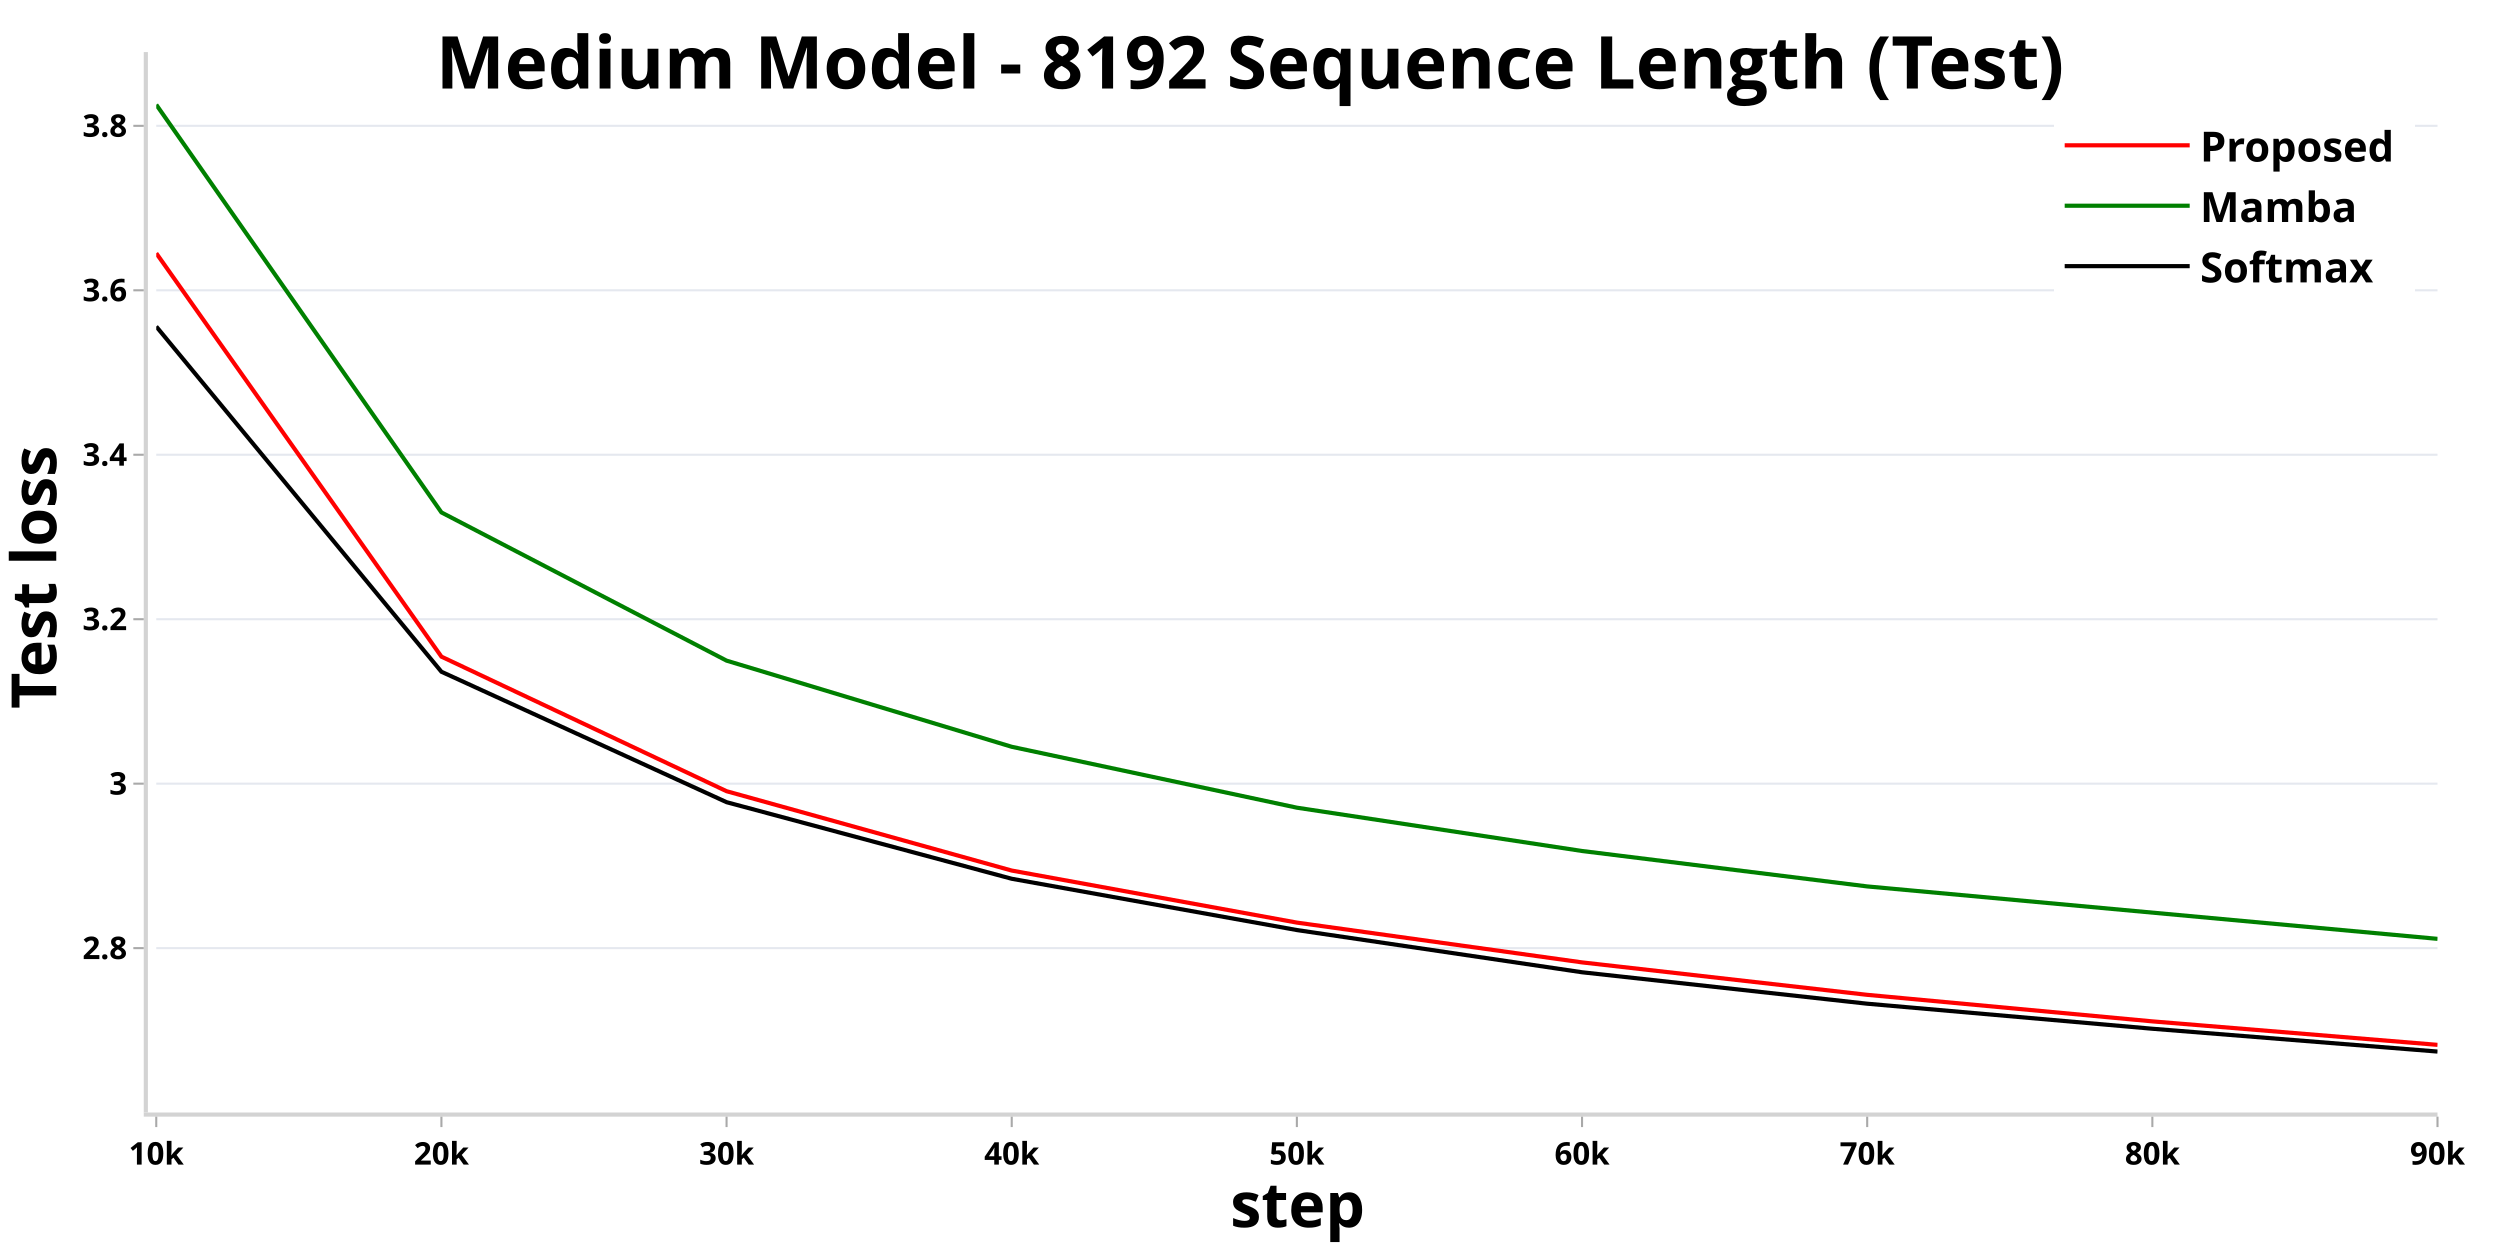
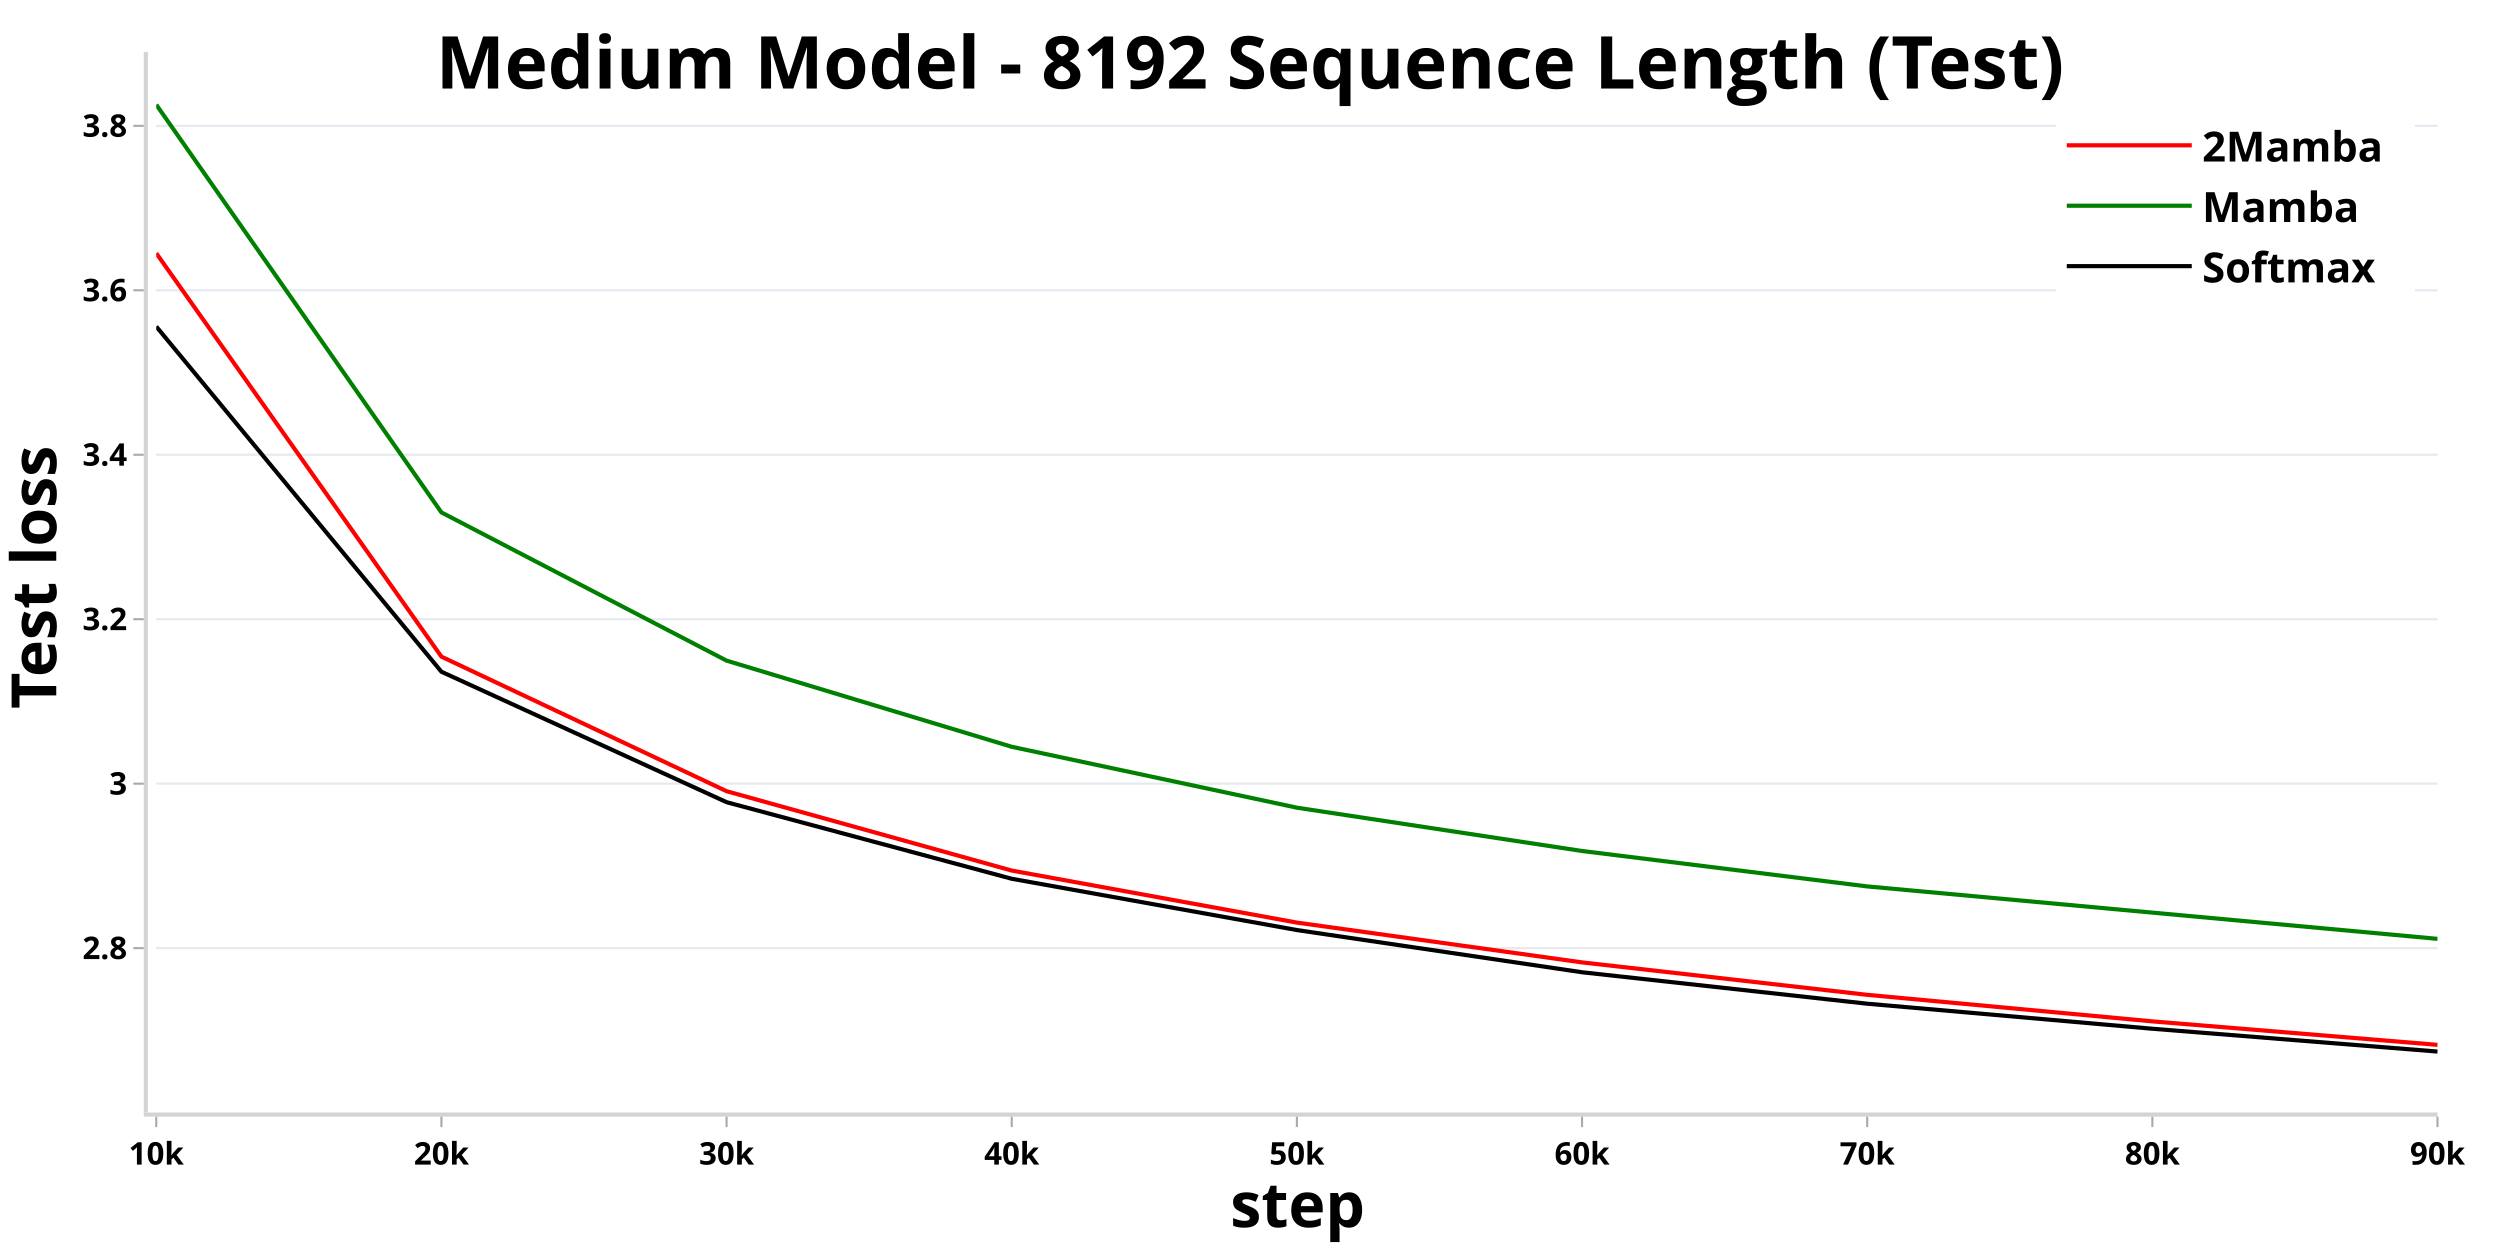
<svg xmlns="http://www.w3.org/2000/svg" class="main-svg" width="1200" height="600" style="" viewBox="0 0 1200 600">
  <rect x="0" y="0" width="1200" height="600" style="fill: rgb(255, 255, 255); fill-opacity: 1;" />
-   <defs id="defs-c89a00">
+   <defs id="defs-81e609">
    <g class="clips">
-       <clipPath id="clipc89a00xyplot" class="plotclip">
+       <clipPath id="clip81e609xyplot" class="plotclip">
        <rect width="1095" height="505" />
      </clipPath>
-       <clipPath class="axesclip" id="clipc89a00x">
+       <clipPath class="axesclip" id="clip81e609x">
        <rect x="75" y="0" width="1095" height="600" />
      </clipPath>
-       <clipPath class="axesclip" id="clipc89a00y">
+       <clipPath class="axesclip" id="clip81e609y">
        <rect x="0" y="25" width="1200" height="505" />
      </clipPath>
-       <clipPath class="axesclip" id="clipc89a00xy">
+       <clipPath class="axesclip" id="clip81e609xy">
        <rect x="75" y="25" width="1095" height="505" />
      </clipPath>
    </g>
    <g class="gradients" />
    <g class="patterns" />
  </defs>
  <g class="bglayer" />
  <g class="layer-below">
    <g class="imagelayer" />
    <g class="shapelayer" />
  </g>
  <g class="cartesianlayer">
    <g class="subplot xy">
      <g class="layer-subplot">
        <g class="shapelayer" />
        <g class="imagelayer" />
      </g>
      <g class="minor-gridlayer">
        <g class="x" />
        <g class="y" />
      </g>
      <g class="gridlayer">
        <g class="x" />
        <g class="y">
          <path class="ygrid crisp" transform="translate(0,455.1)" d="M75,0h1095" style="stroke: rgb(229, 232, 239); stroke-opacity: 1; stroke-width: 1px;" />
          <path class="ygrid crisp" transform="translate(0,376.16)" d="M75,0h1095" style="stroke: rgb(229, 232, 239); stroke-opacity: 1; stroke-width: 1px;" />
          <path class="ygrid crisp" transform="translate(0,297.22)" d="M75,0h1095" style="stroke: rgb(229, 232, 239); stroke-opacity: 1; stroke-width: 1px;" />
          <path class="ygrid crisp" transform="translate(0,218.28)" d="M75,0h1095" style="stroke: rgb(229, 232, 239); stroke-opacity: 1; stroke-width: 1px;" />
          <path class="ygrid crisp" transform="translate(0,139.34)" d="M75,0h1095" style="stroke: rgb(229, 232, 239); stroke-opacity: 1; stroke-width: 1px;" />
          <path class="ygrid crisp" transform="translate(0,60.4)" d="M75,0h1095" style="stroke: rgb(229, 232, 239); stroke-opacity: 1; stroke-width: 1px;" />
        </g>
      </g>
      <g class="zerolinelayer" />
      <g class="layer-between">
        <g class="shapelayer" />
        <g class="imagelayer" />
      </g>
      <path class="xlines-below" />
      <path class="ylines-below" />
      <g class="overlines-below" />
      <g class="xaxislayer-below" />
      <g class="yaxislayer-below" />
      <g class="overaxes-below" />
      <g class="overplot">
-         <g class="xy" transform="translate(75,25)" clip-path="url(#clipc89a00xyplot)">
+         <g class="xy" transform="translate(75,25)" clip-path="url(#clip81e609xyplot)">
          <g class="scatterlayer mlayer">
-             <g class="trace scatter traced79650" style="stroke-miterlimit: 2; opacity: 1;">
+             <g class="trace scatter trace9b83bf" style="stroke-miterlimit: 2; opacity: 1;">
              <g class="fills" />
              <g class="errorbars" />
              <g class="lines">
                <path class="js-line" d="M0,96.54L136.88,290.19L273.75,354.78L410.63,392.87L547.5,417.85L684.38,436.95L821.25,452.52L958.13,465.26L1095,476.53" style="vector-effect: none; fill: none; stroke: rgb(255, 0, 0); stroke-opacity: 1; stroke-width: 2px; opacity: 1;" />
              </g>
              <g class="points" />
              <g class="text" />
            </g>
-             <g class="trace scatter trace6504ba" style="stroke-miterlimit: 2; opacity: 1;">
+             <g class="trace scatter trace0b7209" style="stroke-miterlimit: 2; opacity: 1;">
              <g class="fills" />
              <g class="errorbars" />
              <g class="lines">
                <path class="js-line" d="M0,25.25L136.88,220.96L273.75,292.11L410.63,333.46L547.5,362.69L684.38,383.48L821.25,400.48L1095,425.65" style="vector-effect: none; fill: none; stroke: rgb(0, 128, 0); stroke-opacity: 1; stroke-width: 2px; opacity: 1;" />
              </g>
              <g class="points" />
              <g class="text" />
            </g>
-             <g class="trace scatter trace38187d" style="stroke-miterlimit: 2; opacity: 1;">
+             <g class="trace scatter trace6fbf6e" style="stroke-miterlimit: 2; opacity: 1;">
              <g class="fills" />
              <g class="errorbars" />
              <g class="lines">
                <path class="js-line" d="M0,131.73L136.88,297.44L273.75,360.05L410.63,396.81L547.5,421.43L684.38,441.69L821.25,456.78L958.13,468.8L1095,479.75" style="vector-effect: none; fill: none; stroke: rgb(0, 0, 0); stroke-opacity: 1; stroke-width: 2px; opacity: 1;" />
              </g>
              <g class="points" />
              <g class="text" />
            </g>
          </g>
        </g>
      </g>
      <g class="zerolinelayer-above" />
      <path class="xlines-above crisp" d="M69,535H1170" style="fill: none; stroke-width: 2px; stroke: rgb(211, 211, 211); stroke-opacity: 1;" />
      <path class="ylines-above crisp" d="M70,25V534" style="fill: none; stroke-width: 2px; stroke: rgb(211, 211, 211); stroke-opacity: 1;" />
      <g class="overlines-above" />
      <g class="xaxislayer-above">
        <path class="xtick ticks crisp" d="M0,536v5" transform="translate(75,0)" style="stroke: rgb(169, 169, 169); stroke-opacity: 1; stroke-width: 1px;" />
        <path class="xtick ticks crisp" d="M0,536v5" transform="translate(211.88,0)" style="stroke: rgb(169, 169, 169); stroke-opacity: 1; stroke-width: 1px;" />
        <path class="xtick ticks crisp" d="M0,536v5" transform="translate(348.75,0)" style="stroke: rgb(169, 169, 169); stroke-opacity: 1; stroke-width: 1px;" />
        <path class="xtick ticks crisp" d="M0,536v5" transform="translate(485.63,0)" style="stroke: rgb(169, 169, 169); stroke-opacity: 1; stroke-width: 1px;" />
        <path class="xtick ticks crisp" d="M0,536v5" transform="translate(622.5,0)" style="stroke: rgb(169, 169, 169); stroke-opacity: 1; stroke-width: 1px;" />
        <path class="xtick ticks crisp" d="M0,536v5" transform="translate(759.38,0)" style="stroke: rgb(169, 169, 169); stroke-opacity: 1; stroke-width: 1px;" />
        <path class="xtick ticks crisp" d="M0,536v5" transform="translate(896.25,0)" style="stroke: rgb(169, 169, 169); stroke-opacity: 1; stroke-width: 1px;" />
        <path class="xtick ticks crisp" d="M0,536v5" transform="translate(1033.13,0)" style="stroke: rgb(169, 169, 169); stroke-opacity: 1; stroke-width: 1px;" />
        <path class="xtick ticks crisp" d="M0,536v5" transform="translate(1170,0)" style="stroke: rgb(169, 169, 169); stroke-opacity: 1; stroke-width: 1px;" />
        <g class="xtick">
          <text text-anchor="middle" x="0" y="559" transform="translate(75,0)" style="font-family: 'Open Sans', verdana, arial, sans-serif; font-size: 15px; fill: rgb(0, 0, 0); fill-opacity: 1; font-weight: bold; white-space: pre;">10k</text>
        </g>
        <g class="xtick">
          <text text-anchor="middle" x="0" y="559" style="font-family: 'Open Sans', verdana, arial, sans-serif; font-size: 15px; fill: rgb(0, 0, 0); fill-opacity: 1; font-weight: bold; white-space: pre;" transform="translate(211.88,0)">20k</text>
        </g>
        <g class="xtick">
          <text text-anchor="middle" x="0" y="559" style="font-family: 'Open Sans', verdana, arial, sans-serif; font-size: 15px; fill: rgb(0, 0, 0); fill-opacity: 1; font-weight: bold; white-space: pre;" transform="translate(348.75,0)">30k</text>
        </g>
        <g class="xtick">
          <text text-anchor="middle" x="0" y="559" style="font-family: 'Open Sans', verdana, arial, sans-serif; font-size: 15px; fill: rgb(0, 0, 0); fill-opacity: 1; font-weight: bold; white-space: pre;" transform="translate(485.63,0)">40k</text>
        </g>
        <g class="xtick">
          <text text-anchor="middle" x="0" y="559" style="font-family: 'Open Sans', verdana, arial, sans-serif; font-size: 15px; fill: rgb(0, 0, 0); fill-opacity: 1; font-weight: bold; white-space: pre;" transform="translate(622.5,0)">50k</text>
        </g>
        <g class="xtick">
          <text text-anchor="middle" x="0" y="559" style="font-family: 'Open Sans', verdana, arial, sans-serif; font-size: 15px; fill: rgb(0, 0, 0); fill-opacity: 1; font-weight: bold; white-space: pre;" transform="translate(759.38,0)">60k</text>
        </g>
        <g class="xtick">
          <text text-anchor="middle" x="0" y="559" style="font-family: 'Open Sans', verdana, arial, sans-serif; font-size: 15px; fill: rgb(0, 0, 0); fill-opacity: 1; font-weight: bold; white-space: pre;" transform="translate(896.25,0)">70k</text>
        </g>
        <g class="xtick">
          <text text-anchor="middle" x="0" y="559" style="font-family: 'Open Sans', verdana, arial, sans-serif; font-size: 15px; fill: rgb(0, 0, 0); fill-opacity: 1; font-weight: bold; white-space: pre;" transform="translate(1033.13,0)">80k</text>
        </g>
        <g class="xtick">
          <text text-anchor="middle" x="0" y="559" style="font-family: 'Open Sans', verdana, arial, sans-serif; font-size: 15px; fill: rgb(0, 0, 0); fill-opacity: 1; font-weight: bold; white-space: pre;" transform="translate(1170,0)">90k</text>
        </g>
      </g>
      <g class="yaxislayer-above">
        <path class="ytick ticks crisp" d="M69,0h-5" transform="translate(0,455.1)" style="stroke: rgb(169, 169, 169); stroke-opacity: 1; stroke-width: 1px;" />
        <path class="ytick ticks crisp" d="M69,0h-5" transform="translate(0,376.16)" style="stroke: rgb(169, 169, 169); stroke-opacity: 1; stroke-width: 1px;" />
        <path class="ytick ticks crisp" d="M69,0h-5" transform="translate(0,297.22)" style="stroke: rgb(169, 169, 169); stroke-opacity: 1; stroke-width: 1px;" />
        <path class="ytick ticks crisp" d="M69,0h-5" transform="translate(0,218.28)" style="stroke: rgb(169, 169, 169); stroke-opacity: 1; stroke-width: 1px;" />
        <path class="ytick ticks crisp" d="M69,0h-5" transform="translate(0,139.34)" style="stroke: rgb(169, 169, 169); stroke-opacity: 1; stroke-width: 1px;" />
        <path class="ytick ticks crisp" d="M69,0h-5" transform="translate(0,60.4)" style="stroke: rgb(169, 169, 169); stroke-opacity: 1; stroke-width: 1px;" />
        <g class="ytick">
          <text text-anchor="end" x="61" y="5.25" transform="translate(0,455.1)" style="font-family: 'Open Sans', verdana, arial, sans-serif; font-size: 15px; fill: rgb(0, 0, 0); fill-opacity: 1; font-weight: bold; white-space: pre;">2.8</text>
        </g>
        <g class="ytick">
          <text text-anchor="end" x="61" y="5.25" style="font-family: 'Open Sans', verdana, arial, sans-serif; font-size: 15px; fill: rgb(0, 0, 0); fill-opacity: 1; font-weight: bold; white-space: pre;" transform="translate(0,376.16)">3</text>
        </g>
        <g class="ytick">
          <text text-anchor="end" x="61" y="5.25" style="font-family: 'Open Sans', verdana, arial, sans-serif; font-size: 15px; fill: rgb(0, 0, 0); fill-opacity: 1; font-weight: bold; white-space: pre;" transform="translate(0,297.22)">3.2</text>
        </g>
        <g class="ytick">
          <text text-anchor="end" x="61" y="5.25" style="font-family: 'Open Sans', verdana, arial, sans-serif; font-size: 15px; fill: rgb(0, 0, 0); fill-opacity: 1; font-weight: bold; white-space: pre;" transform="translate(0,218.28)">3.4</text>
        </g>
        <g class="ytick">
          <text text-anchor="end" x="61" y="5.25" style="font-family: 'Open Sans', verdana, arial, sans-serif; font-size: 15px; fill: rgb(0, 0, 0); fill-opacity: 1; font-weight: bold; white-space: pre;" transform="translate(0,139.34)">3.6</text>
        </g>
        <g class="ytick">
          <text text-anchor="end" x="61" y="5.25" style="font-family: 'Open Sans', verdana, arial, sans-serif; font-size: 15px; fill: rgb(0, 0, 0); fill-opacity: 1; font-weight: bold; white-space: pre;" transform="translate(0,60.4)">3.8</text>
        </g>
      </g>
      <g class="overaxes-above" />
    </g>
  </g>
  <g class="polarlayer" />
  <g class="smithlayer" />
  <g class="ternarylayer" />
  <g class="geolayer" />
  <g class="funnelarealayer" />
  <g class="pielayer" />
  <g class="iciclelayer" />
  <g class="treemaplayer" />
  <g class="sunburstlayer" />
  <g class="glimages" />
-   <defs id="topdefs-c89a00">
+   <defs id="topdefs-81e609">
    <g class="clips" />
-     <clipPath id="legendc89a00">
-       <rect width="173" height="97" x="0" y="0" />
+     <clipPath id="legend81e609">
+       <rect width="172" height="97" x="0" y="0" />
    </clipPath>
  </defs>
  <g class="layer-above">
    <g class="imagelayer" />
    <g class="shapelayer" />
  </g>
  <g class="infolayer">
-     <g class="legend" pointer-events="all" transform="translate(986.05,50.25)">
-       <rect class="bg" shape-rendering="crispEdges" style="stroke: rgb(68, 68, 68); stroke-opacity: 1; fill: rgb(255, 255, 255); fill-opacity: 1; stroke-width: 0px;" width="173" height="97" x="0" y="0" />
-       <g class="scrollbox" transform="" clip-path="url(#legendc89a00)">
+     <g class="legend" pointer-events="all" transform="translate(987.05,50.25)">
+       <rect class="bg" shape-rendering="crispEdges" style="stroke: rgb(68, 68, 68); stroke-opacity: 1; fill: rgb(255, 255, 255); fill-opacity: 1; stroke-width: 0px;" width="172" height="97" x="0" y="0" />
+       <g class="scrollbox" transform="" clip-path="url(#legend81e609)">
        <g class="groups">
          <g class="traces" transform="translate(0,19.5)" style="opacity: 1;">
-             <text class="legendtext" text-anchor="start" x="70" y="7.8" style="font-family: 'Open Sans', verdana, arial, sans-serif; font-size: 20px; fill: rgb(0, 0, 0); fill-opacity: 1; font-weight: bold; white-space: pre;">Proposed </text>
+             <text class="legendtext" text-anchor="start" x="70" y="7.8" style="font-family: 'Open Sans', verdana, arial, sans-serif; font-size: 20px; fill: rgb(0, 0, 0); fill-opacity: 1; font-weight: bold; white-space: pre;">2Mamba   </text>
            <g class="layers" style="opacity: 1;">
              <g class="legendfill" />
              <g class="legendlines">
                <path class="js-line" d="M5,0h60" style="fill: none; stroke: rgb(255, 0, 0); stroke-opacity: 1; stroke-width: 2px;" />
              </g>
              <g class="legendsymbols">
                <g class="legendpoints" />
              </g>
            </g>
-             <rect class="legendtoggle" x="0" y="-14.5" width="167.797" height="29" style="fill: rgb(0, 0, 0); fill-opacity: 0;" />
+             <rect class="legendtoggle" x="0" y="-14.5" width="166.703" height="29" style="fill: rgb(0, 0, 0); fill-opacity: 0;" />
          </g>
          <g class="traces" transform="translate(0,48.5)" style="opacity: 1;">
-             <text class="legendtext" text-anchor="start" x="70" y="7.8" style="font-family: 'Open Sans', verdana, arial, sans-serif; font-size: 20px; fill: rgb(0, 0, 0); fill-opacity: 1; font-weight: bold; white-space: pre;">Mamba </text>
+             <text class="legendtext" text-anchor="start" x="70" y="7.8" style="font-family: 'Open Sans', verdana, arial, sans-serif; font-size: 20px; fill: rgb(0, 0, 0); fill-opacity: 1; font-weight: bold; white-space: pre;">Mamba  </text>
            <g class="layers" style="opacity: 1;">
              <g class="legendfill" />
              <g class="legendlines">
                <path class="js-line" d="M5,0h60" style="fill: none; stroke: rgb(0, 128, 0); stroke-opacity: 1; stroke-width: 2px;" />
              </g>
              <g class="legendsymbols">
                <g class="legendpoints" />
              </g>
            </g>
-             <rect class="legendtoggle" x="0" y="-14.5" width="167.797" height="29" style="fill: rgb(0, 0, 0); fill-opacity: 0;" />
+             <rect class="legendtoggle" x="0" y="-14.5" width="166.703" height="29" style="fill: rgb(0, 0, 0); fill-opacity: 0;" />
          </g>
          <g class="traces" transform="translate(0,77.5)" style="opacity: 1;">
-             <text class="legendtext" text-anchor="start" x="70" y="7.8" style="font-family: 'Open Sans', verdana, arial, sans-serif; font-size: 20px; fill: rgb(0, 0, 0); fill-opacity: 1; font-weight: bold; white-space: pre;">Softmax </text>
+             <text class="legendtext" text-anchor="start" x="70" y="7.8" style="font-family: 'Open Sans', verdana, arial, sans-serif; font-size: 20px; fill: rgb(0, 0, 0); fill-opacity: 1; font-weight: bold; white-space: pre;">Softmax   </text>
            <g class="layers" style="opacity: 1;">
              <g class="legendfill" />
              <g class="legendlines">
                <path class="js-line" d="M5,0h60" style="fill: none; stroke: rgb(0, 0, 0); stroke-opacity: 1; stroke-width: 2px;" />
              </g>
              <g class="legendsymbols">
                <g class="legendpoints" />
              </g>
            </g>
-             <rect class="legendtoggle" x="0" y="-14.5" width="167.797" height="29" style="fill: rgb(0, 0, 0); fill-opacity: 0;" />
+             <rect class="legendtoggle" x="0" y="-14.5" width="166.703" height="29" style="fill: rgb(0, 0, 0); fill-opacity: 0;" />
          </g>
        </g>
      </g>
      <rect class="scrollbar" rx="20" ry="3" width="0" height="0" style="fill: rgb(128, 139, 164); fill-opacity: 1;" x="0" y="0" />
    </g>
    <g class="g-gtitle">
      <text class="gtitle" x="600" y="18" text-anchor="middle" dy="0.7em" style="opacity: 1; font-family: 'Open Sans', verdana, arial, sans-serif; font-size: 35px; fill: rgb(0, 0, 0); fill-opacity: 1; font-weight: bold; white-space: pre;">Medium Model - 8192 Sequence Length (Test)</text>
    </g>
    <g class="g-xtitle" />
    <g class="g-ytitle" />
    <g class="annotation" data-index="0" style="opacity: 1;">
      <g class="annotation-text-g" transform="rotate(0,622.5,578.5)">
        <g class="cursor-pointer" transform="translate(590,560)">
          <rect class="bg" x="0.5" y="0.5" width="65" height="36" style="stroke-width: 1px; stroke: rgb(0, 0, 0); stroke-opacity: 0; fill: rgb(0, 0, 0); fill-opacity: 0;" />
          <text class="annotation-text" text-anchor="middle" x="32.844" y="29" style="font-family: 'Open Sans', verdana, arial, sans-serif; font-size: 30px; fill: rgb(0, 0, 0); fill-opacity: 1; font-weight: bold; white-space: pre;">step</text>
        </g>
      </g>
    </g>
    <g class="annotation" data-index="1" style="opacity: 1;">
      <g class="annotation-text-g" transform="rotate(-90,16.5,277.5)">
        <g class="cursor-pointer" transform="translate(-49,259)">
          <rect class="bg" x="0.5" y="0.5" width="131" height="36" style="stroke-width: 1px; stroke: rgb(0, 0, 0); stroke-opacity: 0; fill: rgb(0, 0, 0); fill-opacity: 0;" />
          <text class="annotation-text" text-anchor="middle" x="65.914" y="29" style="font-family: 'Open Sans', verdana, arial, sans-serif; font-size: 30px; fill: rgb(0, 0, 0); fill-opacity: 1; font-weight: bold; white-space: pre;">Test loss</text>
        </g>
      </g>
    </g>
  </g>
</svg>
